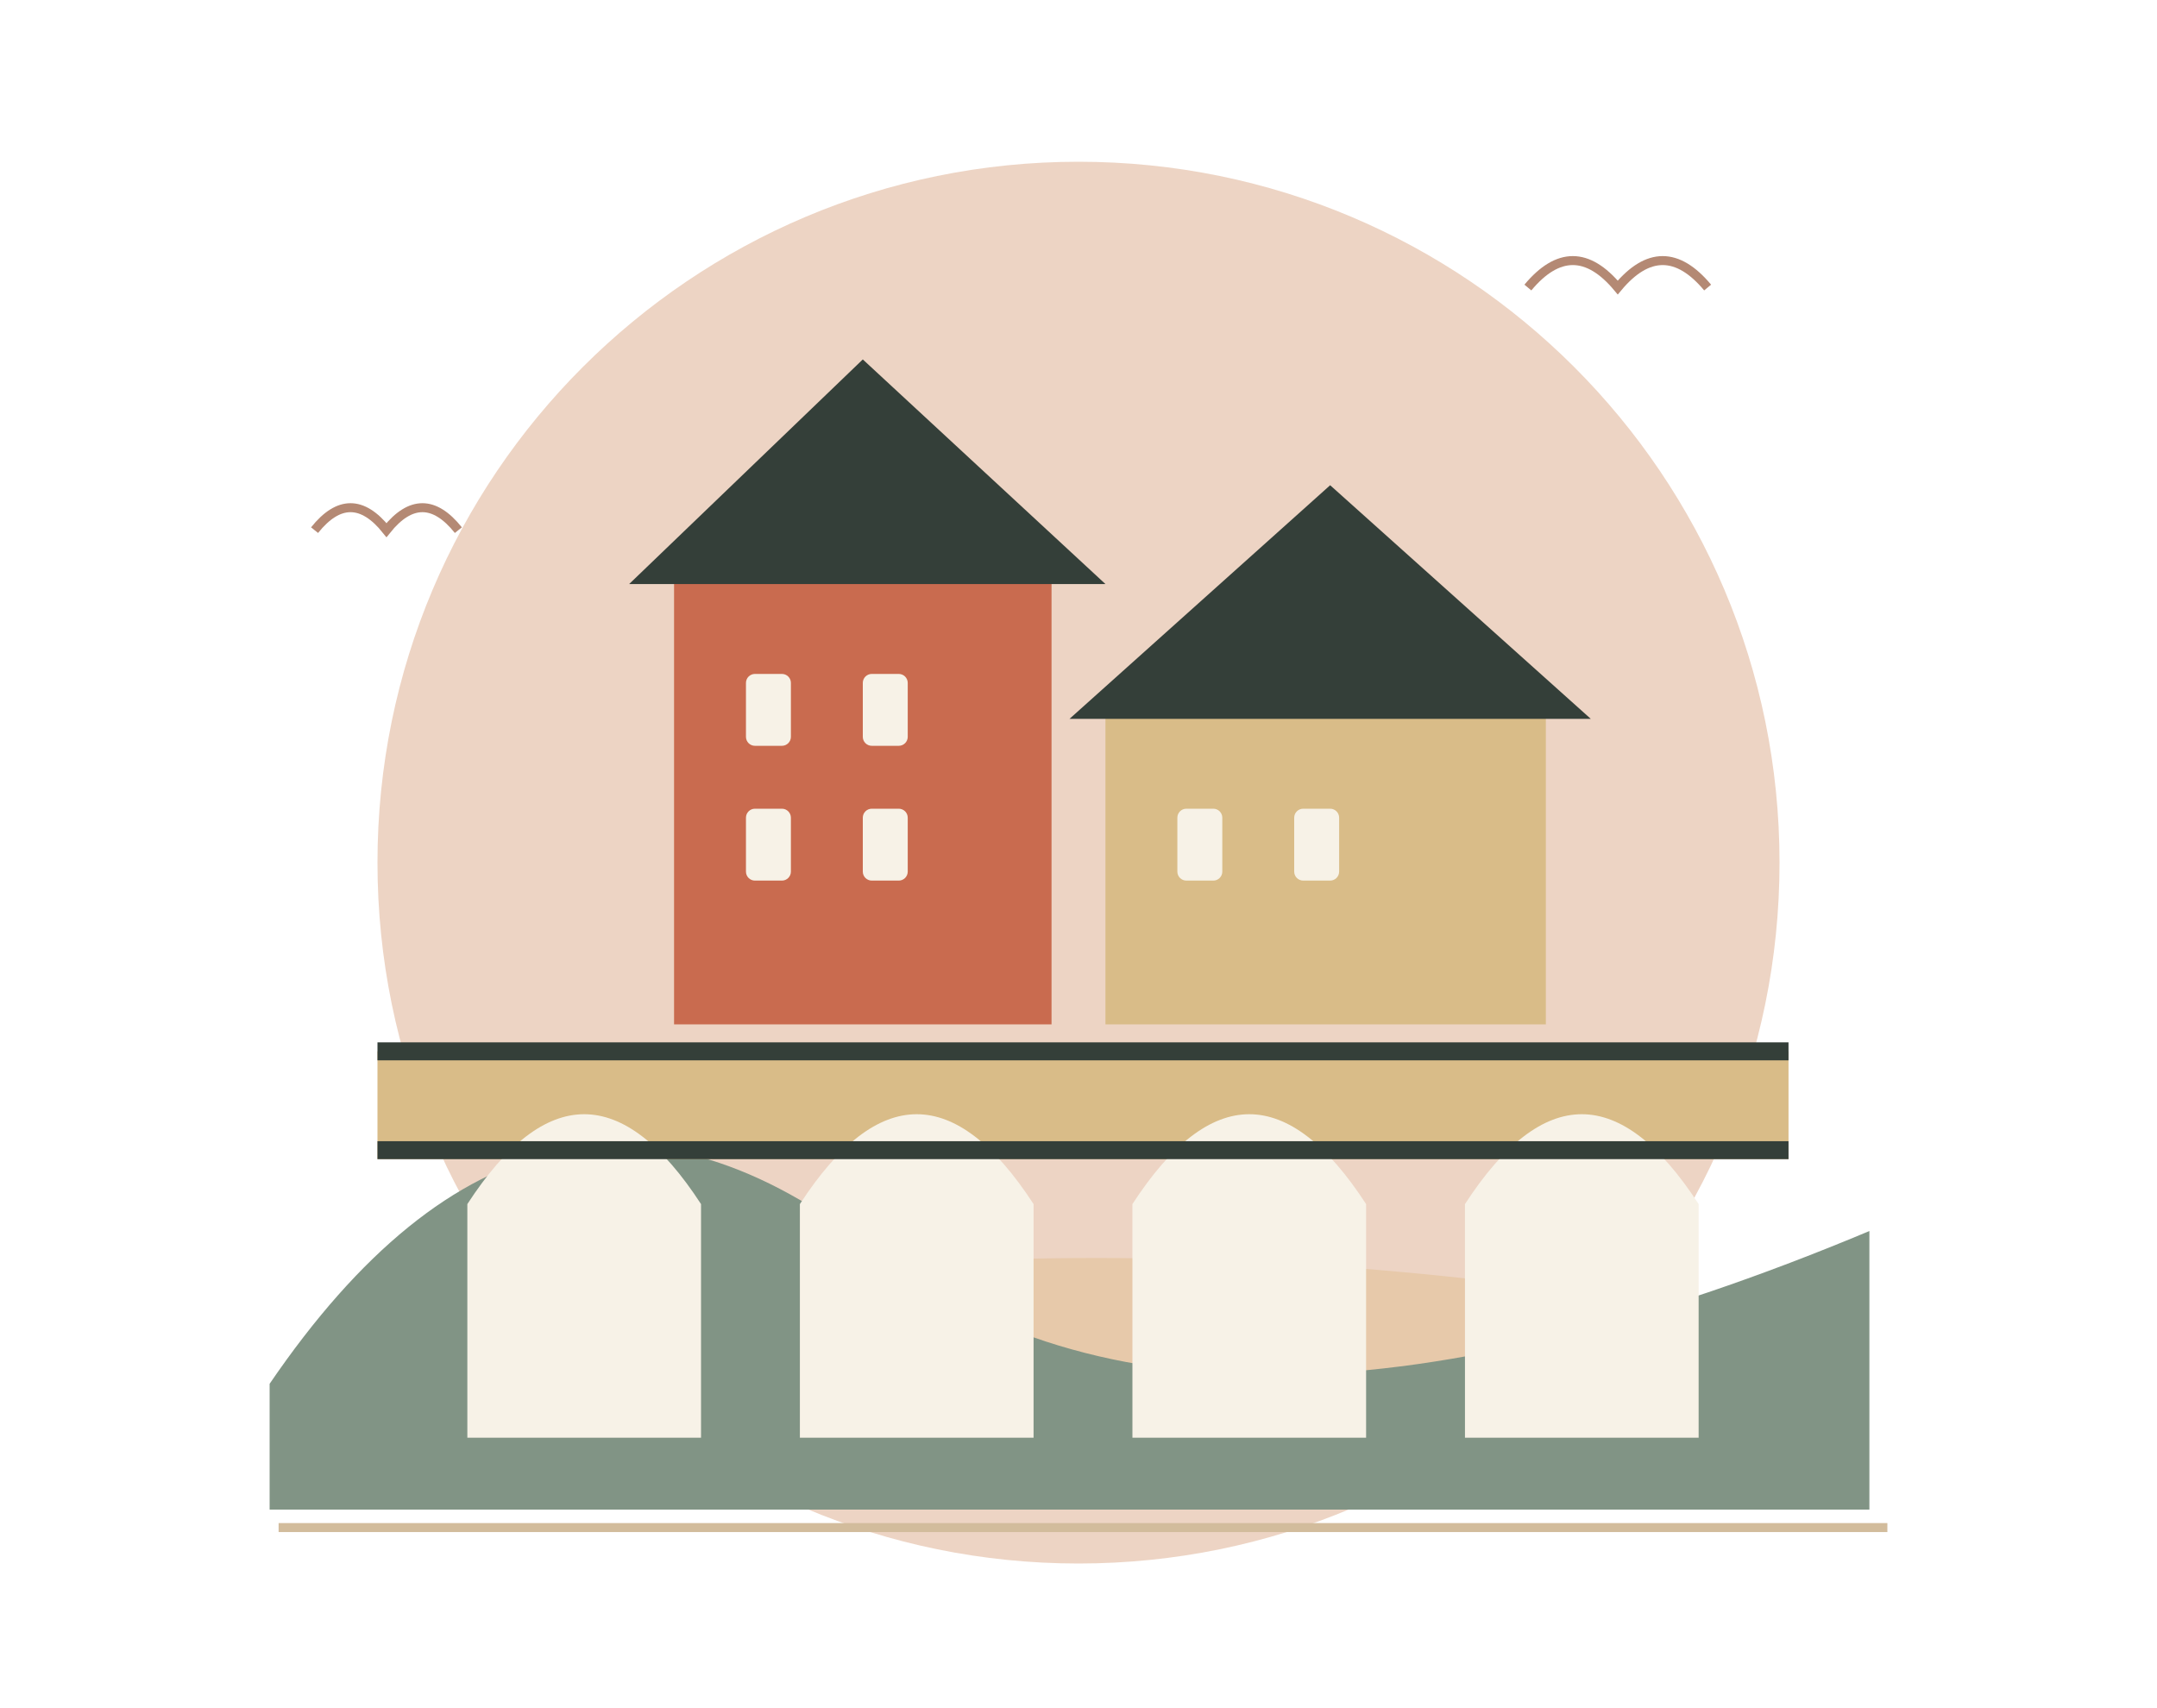
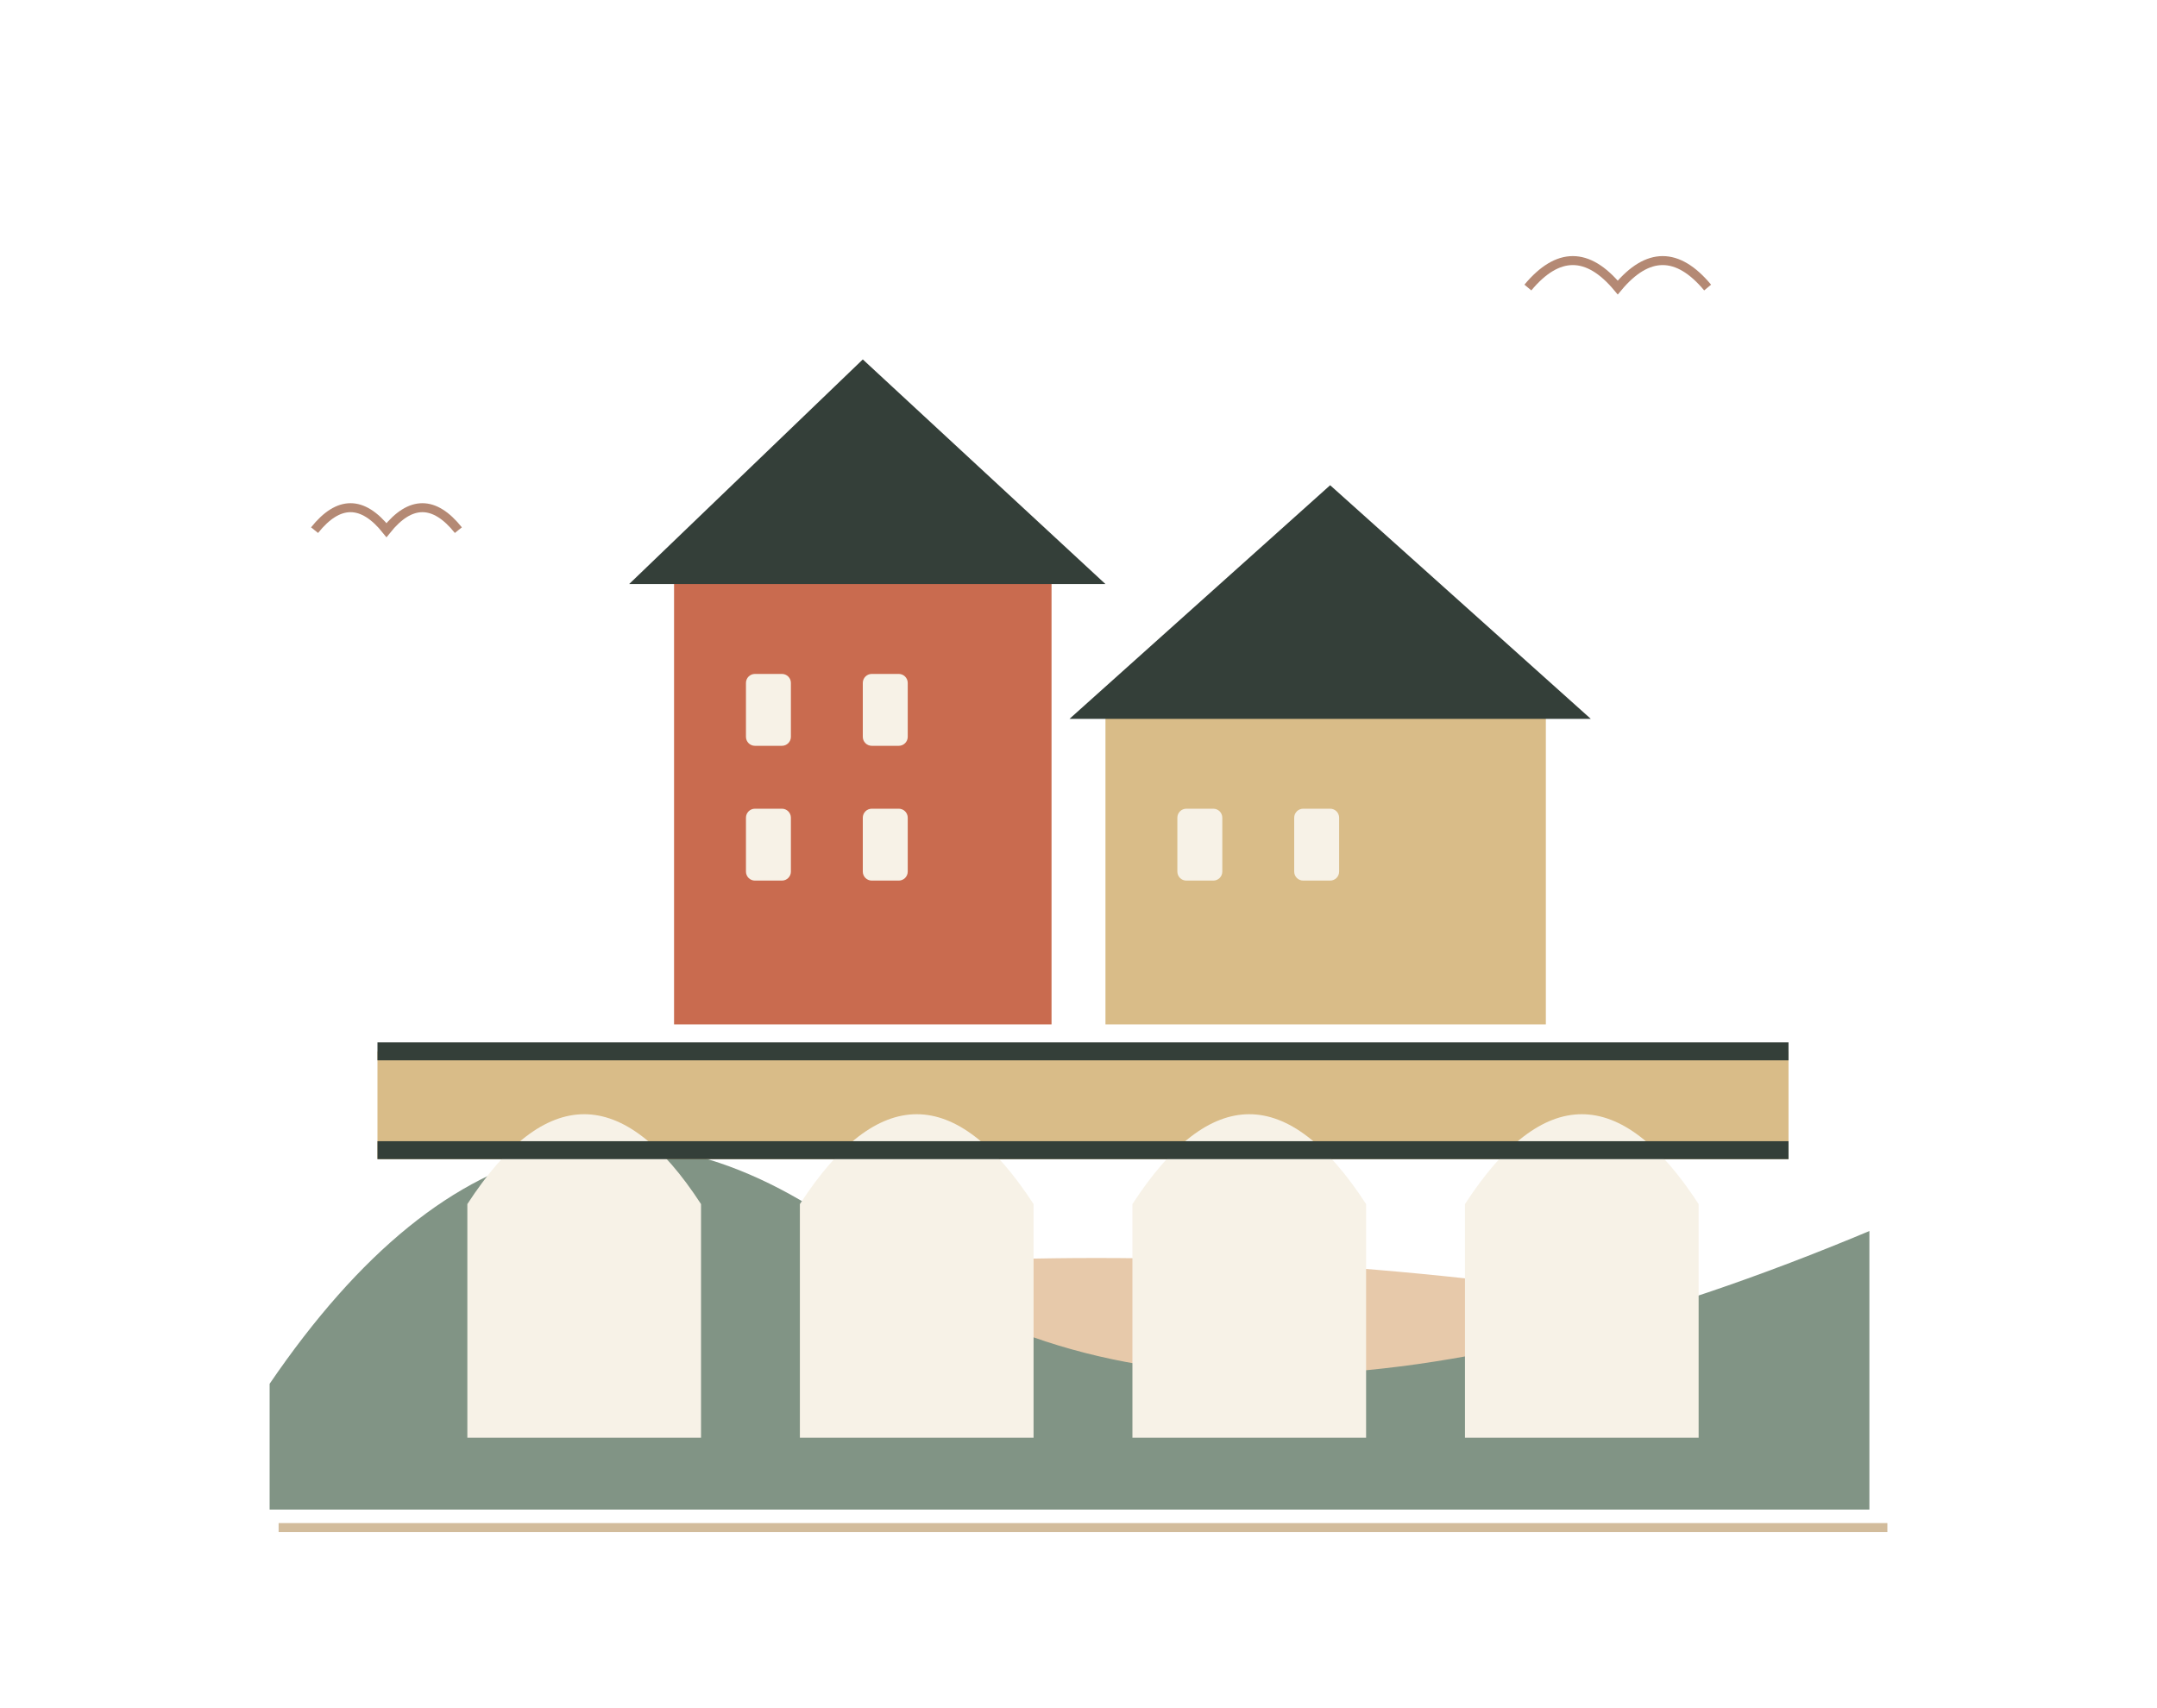
<svg xmlns="http://www.w3.org/2000/svg" viewBox="0 0 240 190">
-   <circle cx="120" cy="96" r="78" fill="#edd4c4" />
  <path d="M48 148Q120 132 200 148V166H48Z" fill="#e7c9aa" />
  <path d="M30 154Q60 110 97 139T208 137V168H30Z" fill="#819485" stroke="none" stroke-width="1" stroke-linejoin="round" />
  <path d="M42 117H199V129H42Z" fill="#d9bc88" stroke="none" stroke-width="1" stroke-linejoin="round" />
  <path d="M52 160v-26q13-20 26 0v26Z" fill="#f7f2e7" stroke="none" stroke-width="1" stroke-linejoin="round" />
  <path d="M89 160v-26q13-20 26 0v26Z" fill="#f7f2e7" stroke="none" stroke-width="1" stroke-linejoin="round" />
  <path d="M126 160v-26q13-20 26 0v26Z" fill="#f7f2e7" stroke="none" stroke-width="1" stroke-linejoin="round" />
  <path d="M163 160v-26q13-20 26 0v26Z" fill="#f7f2e7" stroke="none" stroke-width="1" stroke-linejoin="round" />
  <path d="M42 117H199M42 128H199" fill="none" stroke="#343f39" stroke-width="2" stroke-linejoin="round" />
  <rect x="75" y="63" width="42" height="51" rx="0" fill="#c96b4f" />
  <rect x="83" y="75" width="5" height="8" rx="1" fill="#f7f2e7" />
  <rect x="83" y="90" width="5" height="8" rx="1" fill="#f7f2e7" />
  <rect x="96" y="75" width="5" height="8" rx="1" fill="#f7f2e7" />
  <rect x="96" y="90" width="5" height="8" rx="1" fill="#f7f2e7" />
  <path d="M70 65 96 40 123 65Z" fill="#343f39" stroke="none" stroke-width="1" stroke-linejoin="round" />
  <rect x="123" y="78" width="49" height="36" rx="0" fill="#d9bc88" />
  <rect x="131" y="90" width="5" height="8" rx="1" fill="#f7f2e7" />
  <rect x="144" y="90" width="5" height="8" rx="1" fill="#f7f2e7" />
  <path d="M119 80 148 54 177 80Z" fill="#343f39" stroke="none" stroke-width="1" stroke-linejoin="round" />
  <path d="M31 170H210" stroke="#d2bc9c" stroke-width="1" />
  <path d="M170 32q5-6 10 0 5-6 10 0M35 59q4-5 8 0 4-5 8 0" stroke="#b48974" fill="none" stroke-width="1" />
</svg>
